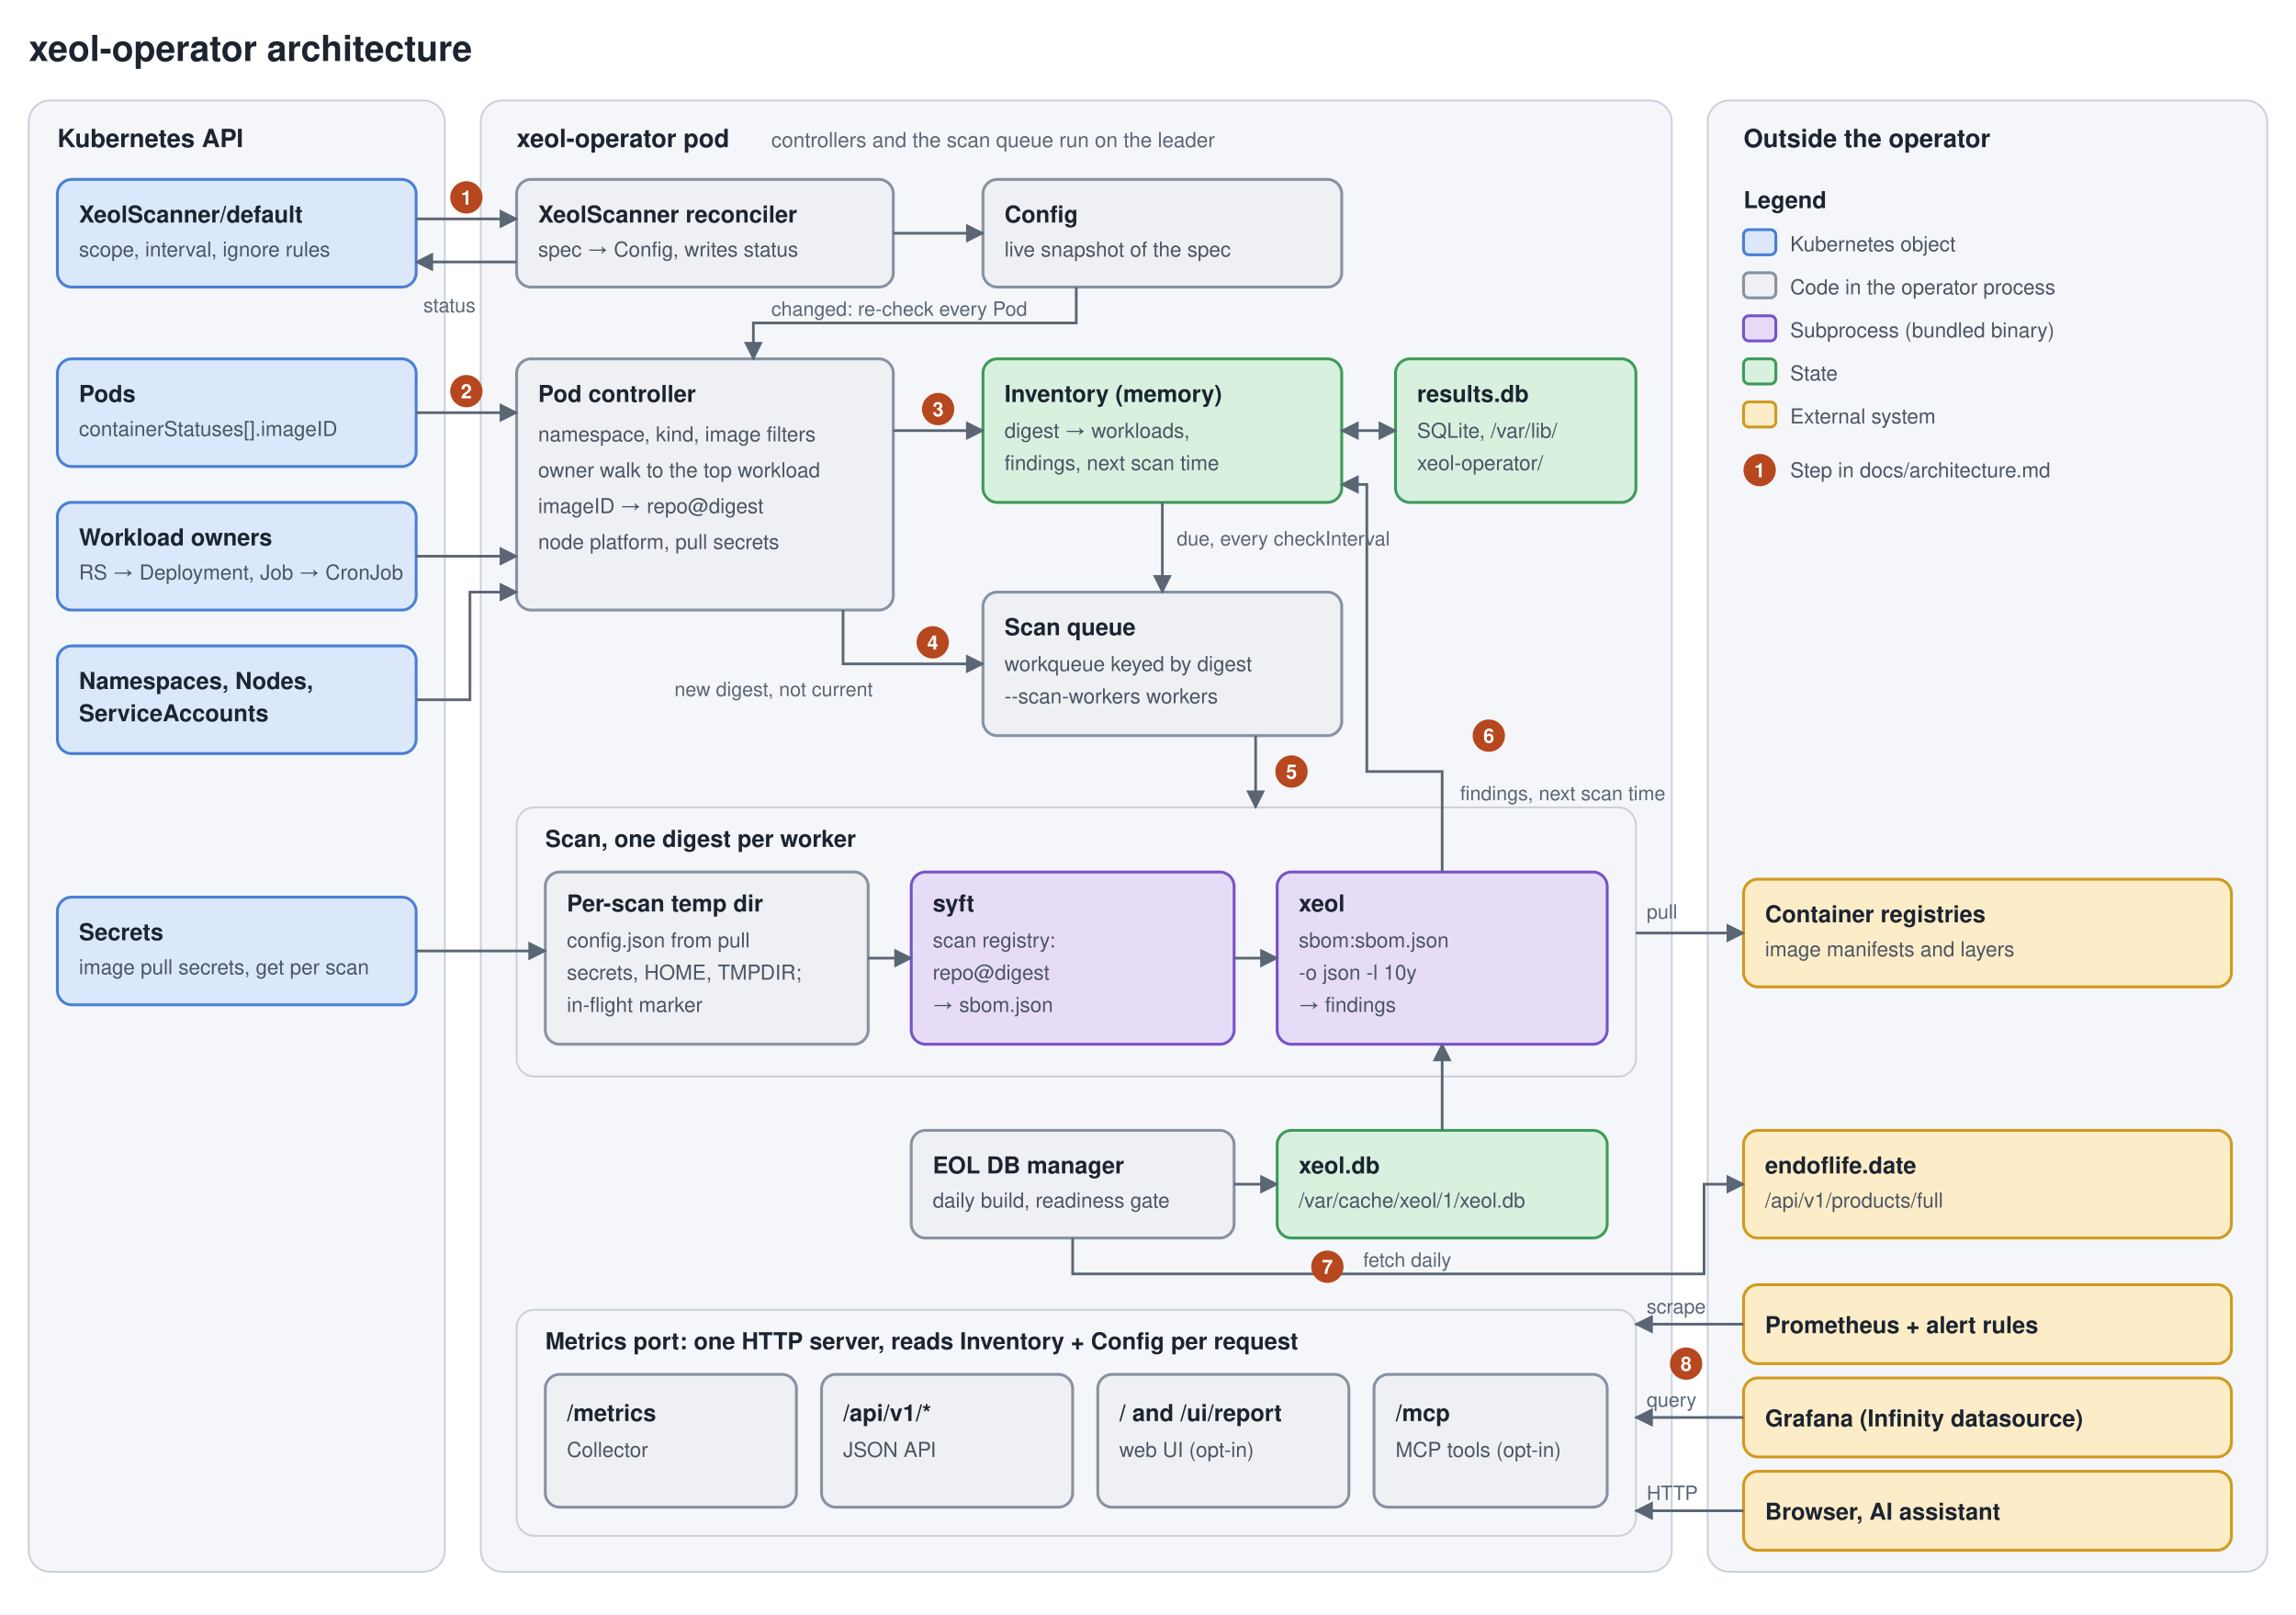
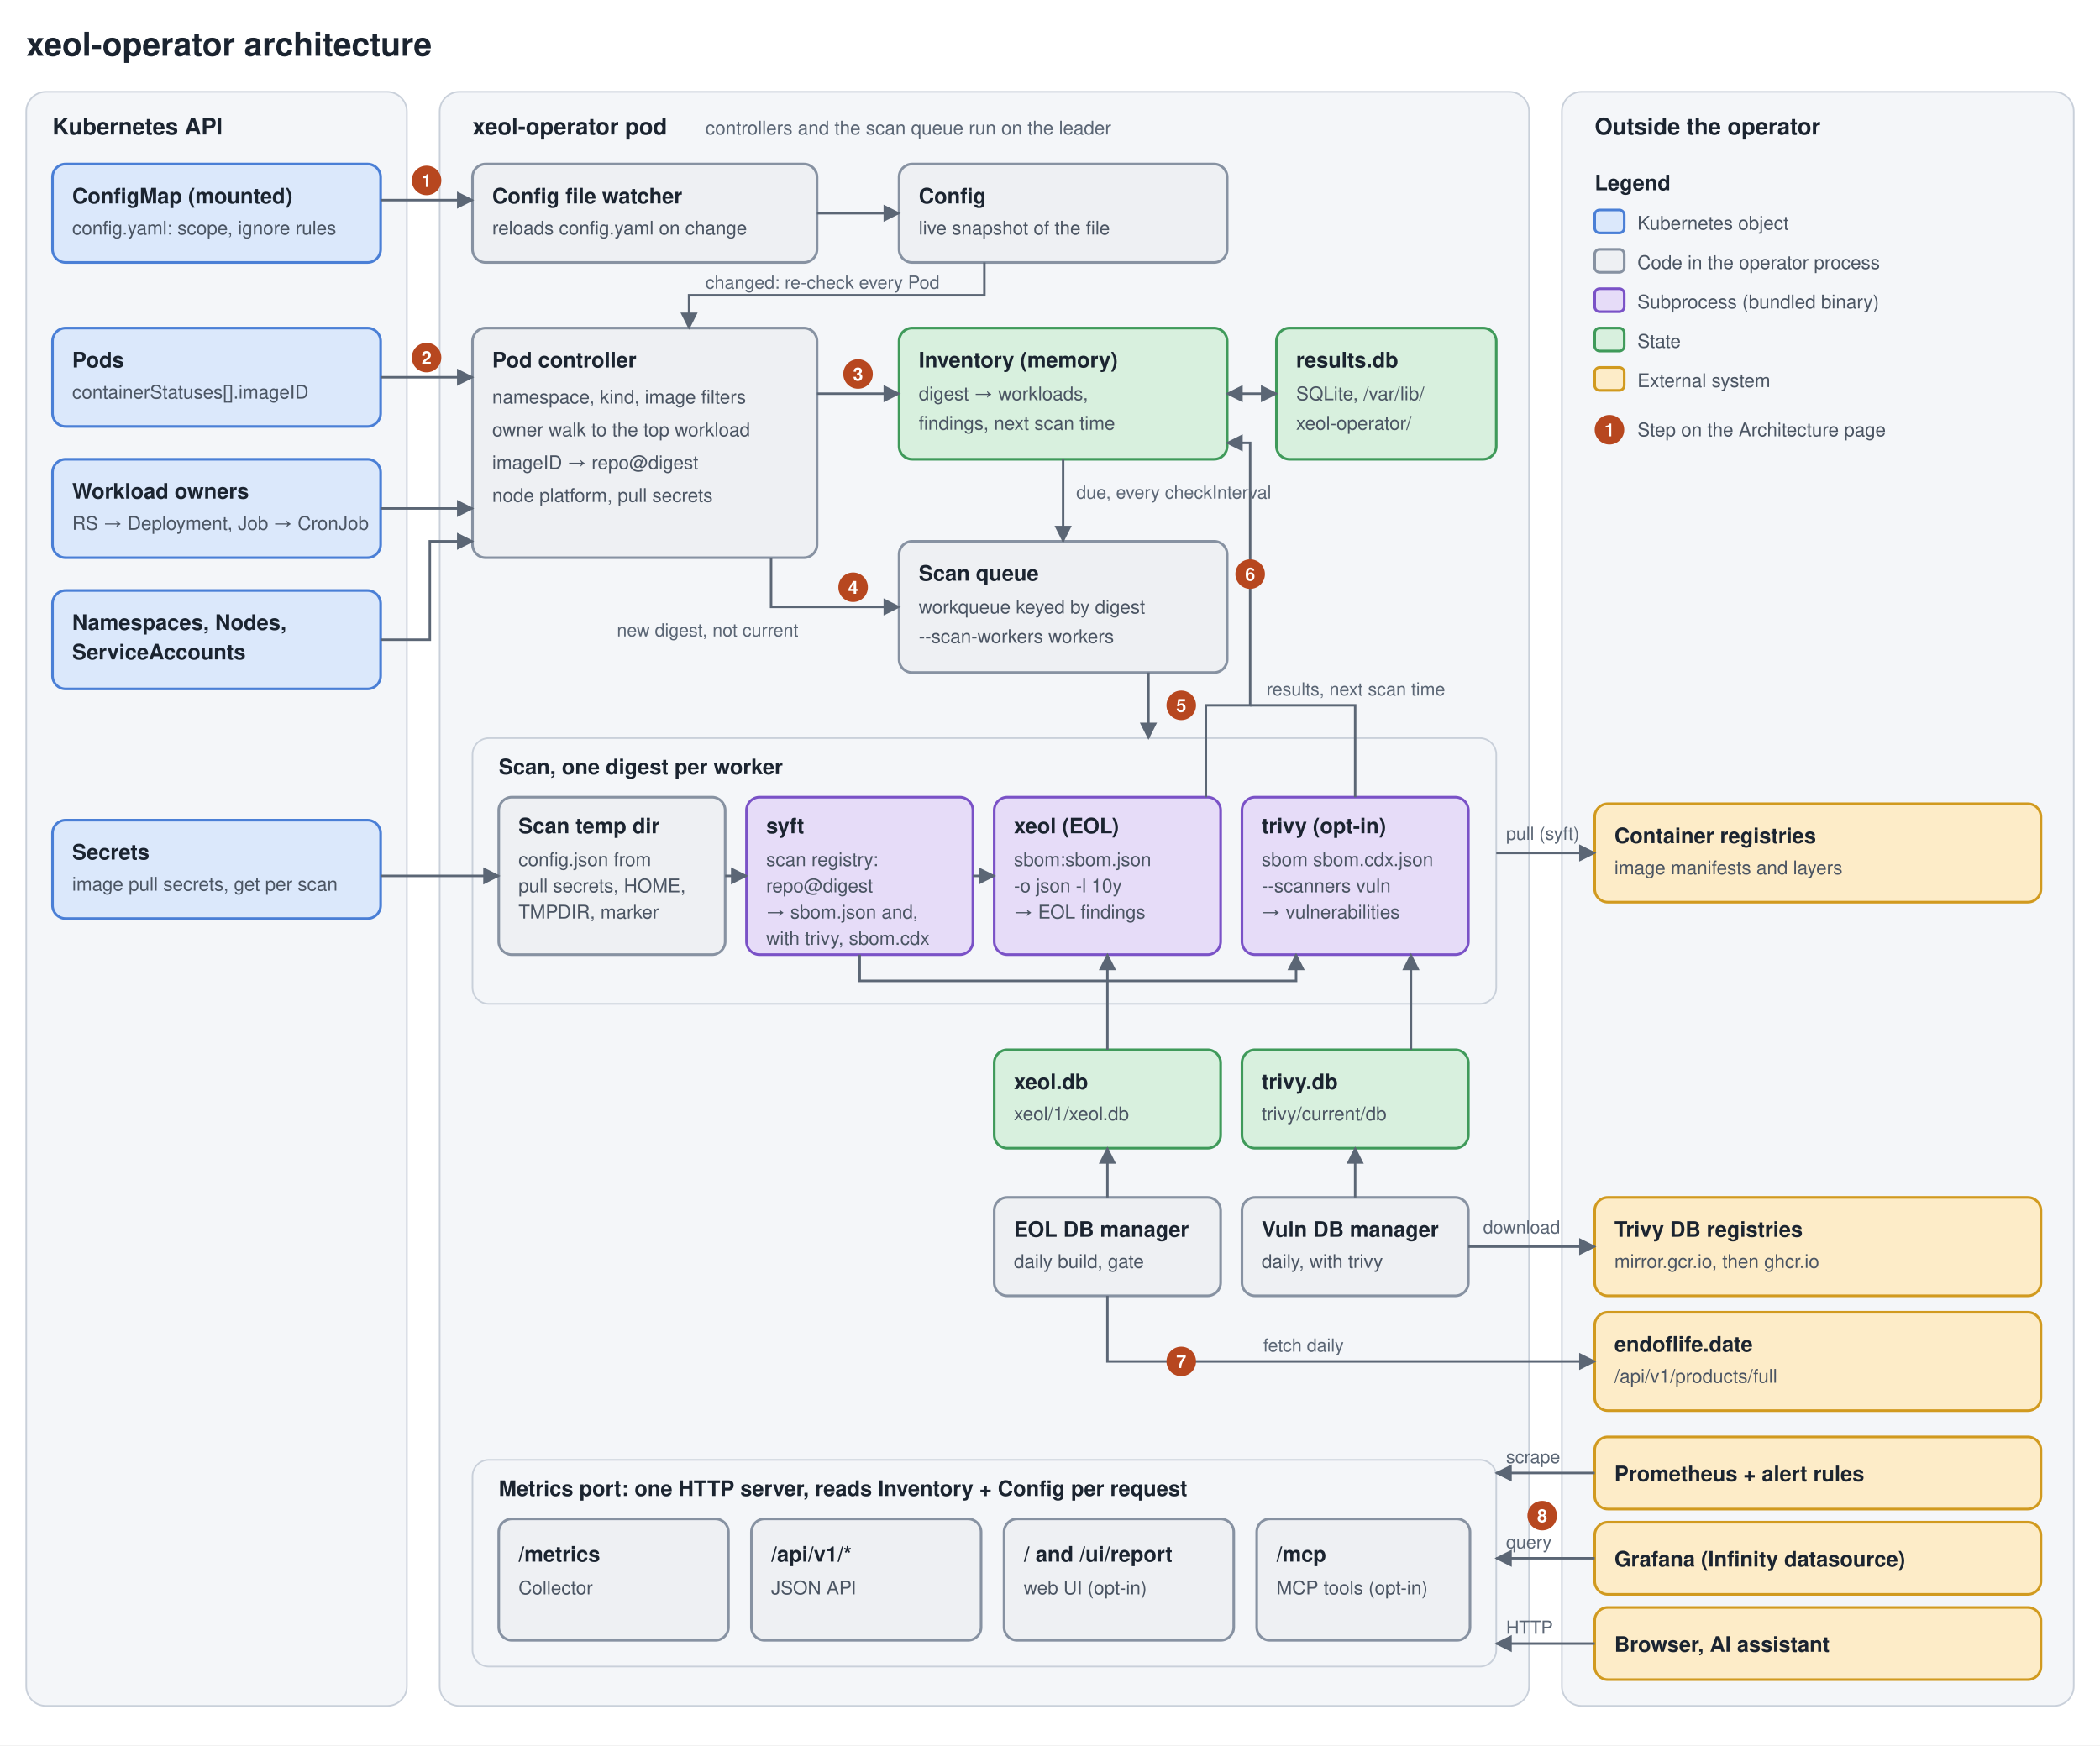
- <svg xmlns="http://www.w3.org/2000/svg" viewBox="0 0 1280 900" width="1280" height="900" role="img" aria-labelledby="title desc" font-family="system-ui, -apple-system, 'Segoe UI', Helvetica, Arial, sans-serif">
+ <svg xmlns="http://www.w3.org/2000/svg" viewBox="0 0 1280 1064" width="1280" height="1064" role="img" aria-labelledby="title desc" font-family="system-ui, -apple-system, 'Segoe UI', Helvetica, Arial, sans-serif">
  <style>
    .bg{fill:#ffffff}
    .grp{fill:#f4f6f9;stroke:#c9d0da}
    .k8s{fill:#dbe8fb;stroke:#4a7fd6}
    .code{fill:#eef0f3;stroke:#8792a2}
    .sub{fill:#e6dcf8;stroke:#7a52c7}
    .store{fill:#d8f0de;stroke:#3f9a5a}
    .ext{fill:#fdecc8;stroke:#d19a1f}
    .box{stroke-width:1.6}
    .h{font-size:13px;font-weight:650;fill:#1b2430}
    .s{font-size:11.5px;fill:#4b5563}
    .g{font-size:14px;font-weight:700;fill:#1b2430}
    .gs{font-size:11.5px;fill:#5b6675}
    .lbl{font-size:11px;fill:#5b6675}
    .ln{stroke:#5b6675;stroke-width:1.5;fill:none}
    .num{fill:#b7471f}
    .numt{font-size:11px;font-weight:700;fill:#ffffff}
    .tt{font-size:20px;font-weight:700;fill:#1b2430}
    #ah path{fill:#5b6675}
    @media (prefers-color-scheme: dark){
      .bg{fill:#0d1117}
      .grp{fill:#161b22;stroke:#30363d}
      .k8s{fill:#1d3556;stroke:#5b8fe0}
      .code{fill:#21262d;stroke:#7b8798}
      .sub{fill:#34285a;stroke:#9a77e0}
      .store{fill:#1b3d27;stroke:#52b070}
      .ext{fill:#4a3a14;stroke:#d9a935}
      .h,.g,.tt{fill:#e6edf3}
      .s,.gs,.lbl{fill:#9ba7b4}
      .ln{stroke:#9ba7b4}
      #ah path{fill:#9ba7b4}
      .num{fill:#f08a5f}
      .numt{fill:#0d1117}
    }
  </style>
  <defs>
    <marker id="ah" viewBox="0 0 10 10" refX="9" refY="5" markerWidth="7" markerHeight="7" orient="auto-start-reverse">
      <path d="M0,0 L10,5 L0,10 z" />
    </marker>
  </defs>
-   <rect class="bg" x="0" y="0" width="1280" height="900" />
+   <rect class="bg" x="0" y="0" width="1280" height="1064" />
  <text class="tt" x="16" y="34">xeol-operator architecture</text>
-   <rect class="grp" x="16" y="56" width="232" height="820" rx="12" />
+   <rect class="grp" x="16" y="56" width="232" height="984" rx="12" />
  <text class="g" x="32" y="82">Kubernetes API</text>
-   <rect class="grp" x="268" y="56" width="664" height="820" rx="12" />
+   <rect class="grp" x="268" y="56" width="664" height="984" rx="12" />
  <text class="g" x="288" y="82">xeol-operator pod</text>
  <text class="gs" x="430" y="82">controllers and the scan queue run on the leader</text>
-   <rect class="grp" x="952" y="56" width="312" height="820" rx="12" />
+   <rect class="grp" x="952" y="56" width="312" height="984" rx="12" />
  <text class="g" x="972" y="82">Outside the operator</text>
  <rect class="box k8s" x="32" y="100" width="200" height="60" rx="8" />
-   <text class="h" x="44" y="124">XeolScanner/default</text>
-   <text class="s" x="44" y="143">scope, interval, ignore rules</text>
+   <text class="h" x="44" y="124">ConfigMap (mounted)</text>
+   <text class="s" x="44" y="143">config.yaml: scope, ignore rules</text>
  <rect class="box k8s" x="32" y="200" width="200" height="60" rx="8" />
  <text class="h" x="44" y="224">Pods</text>
  <text class="s" x="44" y="243">containerStatuses[].imageID</text>
  <rect class="box k8s" x="32" y="280" width="200" height="60" rx="8" />
  <text class="h" x="44" y="304">Workload owners</text>
  <text class="s" x="44" y="323">RS → Deployment, Job → CronJob</text>
  <rect class="box k8s" x="32" y="360" width="200" height="60" rx="8" />
  <text class="h" x="44" y="384">Namespaces, Nodes,</text>
  <text class="h" x="44" y="402">ServiceAccounts</text>
  <rect class="box k8s" x="32" y="500" width="200" height="60" rx="8" />
  <text class="h" x="44" y="524">Secrets</text>
  <text class="s" x="44" y="543">image pull secrets, get per scan</text>
  <rect class="box code" x="288" y="100" width="210" height="60" rx="8" />
-   <text class="h" x="300" y="124">XeolScanner reconciler</text>
-   <text class="s" x="300" y="143">spec → Config, writes status</text>
+   <text class="h" x="300" y="124">Config file watcher</text>
+   <text class="s" x="300" y="143">reloads config.yaml on change</text>
  <rect class="box code" x="548" y="100" width="200" height="60" rx="8" />
  <text class="h" x="560" y="124">Config</text>
-   <text class="s" x="560" y="143">live snapshot of the spec</text>
+   <text class="s" x="560" y="143">live snapshot of the file</text>
  <rect class="box code" x="288" y="200" width="210" height="140" rx="8" />
  <text class="h" x="300" y="224">Pod controller</text>
  <text class="s" x="300" y="246">namespace, kind, image filters</text>
  <text class="s" x="300" y="266">owner walk to the top workload</text>
  <text class="s" x="300" y="286">imageID → repo@digest</text>
  <text class="s" x="300" y="306">node platform, pull secrets</text>
  <rect class="box store" x="548" y="200" width="200" height="80" rx="8" />
  <text class="h" x="560" y="224">Inventory (memory)</text>
  <text class="s" x="560" y="244">digest → workloads,</text>
  <text class="s" x="560" y="262">findings, next scan time</text>
  <rect class="box store" x="778" y="200" width="134" height="80" rx="8" />
  <text class="h" x="790" y="224">results.db</text>
  <text class="s" x="790" y="244">SQLite, /var/lib/</text>
  <text class="s" x="790" y="262">xeol-operator/</text>
  <rect class="box code" x="548" y="330" width="200" height="80" rx="8" />
  <text class="h" x="560" y="354">Scan queue</text>
  <text class="s" x="560" y="374">workqueue keyed by digest</text>
  <text class="s" x="560" y="392">--scan-workers workers</text>
-   <rect class="grp" x="288" y="450" width="624" height="150" rx="10" />
+   <rect class="grp" x="288" y="450" width="624" height="162" rx="10" />
  <text class="h" x="304" y="472">Scan, one digest per worker</text>
-   <rect class="box code" x="304" y="486" width="180" height="96" rx="8" />
-   <text class="h" x="316" y="508">Per-scan temp dir</text>
-   <text class="s" x="316" y="528">config.json from pull</text>
-   <text class="s" x="316" y="546">secrets, HOME, TMPDIR;</text>
-   <text class="s" x="316" y="564">in-flight marker</text>
-   <rect class="box sub" x="508" y="486" width="180" height="96" rx="8" />
-   <text class="h" x="520" y="508">syft</text>
-   <text class="s" x="520" y="528">scan registry:</text>
-   <text class="s" x="520" y="546">repo@digest</text>
-   <text class="s" x="520" y="564">→ sbom.json</text>
-   <rect class="box sub" x="712" y="486" width="184" height="96" rx="8" />
-   <text class="h" x="724" y="508">xeol</text>
-   <text class="s" x="724" y="528">sbom:sbom.json</text>
-   <text class="s" x="724" y="546">-o json -l 10y</text>
-   <text class="s" x="724" y="564">→ findings</text>
-   <rect class="box code" x="508" y="630" width="180" height="60" rx="8" />
-   <text class="h" x="520" y="654">EOL DB manager</text>
-   <text class="s" x="520" y="673">daily build, readiness gate</text>
-   <rect class="box store" x="712" y="630" width="184" height="60" rx="8" />
-   <text class="h" x="724" y="654">xeol.db</text>
-   <text class="s" x="724" y="673">/var/cache/xeol/1/xeol.db</text>
-   <rect class="grp" x="288" y="730" width="624" height="126" rx="10" />
-   <text class="h" x="304" y="752">Metrics port: one HTTP server, reads Inventory + Config per request</text>
-   <rect class="box code" x="304" y="766" width="140" height="74" rx="8" />
-   <text class="h" x="316" y="792">/metrics</text>
-   <text class="s" x="316" y="812">Collector</text>
-   <rect class="box code" x="458" y="766" width="140" height="74" rx="8" />
-   <text class="h" x="470" y="792">/api/v1/*</text>
-   <text class="s" x="470" y="812">JSON API</text>
-   <rect class="box code" x="612" y="766" width="140" height="74" rx="8" />
-   <text class="h" x="624" y="792">/ and /ui/report</text>
-   <text class="s" x="624" y="812">web UI (opt-in)</text>
-   <rect class="box code" x="766" y="766" width="130" height="74" rx="8" />
-   <text class="h" x="778" y="792">/mcp</text>
-   <text class="s" x="778" y="812">MCP tools (opt-in)</text>
+   <rect class="box code" x="304" y="486" width="138" height="96" rx="8" />
+   <text class="h" x="316" y="508">Scan temp dir</text>
+   <text class="s" x="316" y="528">config.json from</text>
+   <text class="s" x="316" y="544">pull secrets, HOME,</text>
+   <text class="s" x="316" y="560">TMPDIR, marker</text>
+   <rect class="box sub" x="455" y="486" width="138" height="96" rx="8" />
+   <text class="h" x="467" y="508">syft</text>
+   <text class="s" x="467" y="528">scan registry:</text>
+   <text class="s" x="467" y="544">repo@digest</text>
+   <text class="s" x="467" y="560">→ sbom.json and,</text>
+   <text class="s" x="467" y="576">with trivy, sbom.cdx</text>
+   <rect class="box sub" x="606" y="486" width="138" height="96" rx="8" />
+   <text class="h" x="618" y="508">xeol (EOL)</text>
+   <text class="s" x="618" y="528">sbom:sbom.json</text>
+   <text class="s" x="618" y="544">-o json -l 10y</text>
+   <text class="s" x="618" y="560">→ EOL findings</text>
+   <rect class="box sub" x="757" y="486" width="138" height="96" rx="8" />
+   <text class="h" x="769" y="508">trivy (opt-in)</text>
+   <text class="s" x="769" y="528">sbom sbom.cdx.json</text>
+   <text class="s" x="769" y="544">--scanners vuln</text>
+   <text class="s" x="769" y="560">→ vulnerabilities</text>
+   <rect class="box store" x="606" y="640" width="138" height="60" rx="8" />
+   <text class="h" x="618" y="664">xeol.db</text>
+   <text class="s" x="618" y="683">xeol/1/xeol.db</text>
+   <rect class="box store" x="757" y="640" width="138" height="60" rx="8" />
+   <text class="h" x="769" y="664">trivy.db</text>
+   <text class="s" x="769" y="683">trivy/current/db</text>
+   <rect class="box code" x="606" y="730" width="138" height="60" rx="8" />
+   <text class="h" x="618" y="754">EOL DB manager</text>
+   <text class="s" x="618" y="773">daily build, gate</text>
+   <rect class="box code" x="757" y="730" width="138" height="60" rx="8" />
+   <text class="h" x="769" y="754">Vuln DB manager</text>
+   <text class="s" x="769" y="773">daily, with trivy</text>
+   <rect class="grp" x="288" y="890" width="624" height="126" rx="10" />
+   <text class="h" x="304" y="912">Metrics port: one HTTP server, reads Inventory + Config per request</text>
+   <rect class="box code" x="304" y="926" width="140" height="74" rx="8" />
+   <text class="h" x="316" y="952">/metrics</text>
+   <text class="s" x="316" y="972">Collector</text>
+   <rect class="box code" x="458" y="926" width="140" height="74" rx="8" />
+   <text class="h" x="470" y="952">/api/v1/*</text>
+   <text class="s" x="470" y="972">JSON API</text>
+   <rect class="box code" x="612" y="926" width="140" height="74" rx="8" />
+   <text class="h" x="624" y="952">/ and /ui/report</text>
+   <text class="s" x="624" y="972">web UI (opt-in)</text>
+   <rect class="box code" x="766" y="926" width="130" height="74" rx="8" />
+   <text class="h" x="778" y="952">/mcp</text>
+   <text class="s" x="778" y="972">MCP tools (opt-in)</text>
  <rect class="box ext" x="972" y="490" width="272" height="60" rx="8" />
  <text class="h" x="984" y="514">Container registries</text>
  <text class="s" x="984" y="533">image manifests and layers</text>
-   <rect class="box ext" x="972" y="630" width="272" height="60" rx="8" />
-   <text class="h" x="984" y="654">endoflife.date</text>
-   <text class="s" x="984" y="673">/api/v1/products/full</text>
-   <rect class="box ext" x="972" y="716" width="272" height="44" rx="8" />
-   <text class="h" x="984" y="743">Prometheus + alert rules</text>
-   <rect class="box ext" x="972" y="768" width="272" height="44" rx="8" />
-   <text class="h" x="984" y="795">Grafana (Infinity datasource)</text>
-   <rect class="box ext" x="972" y="820" width="272" height="44" rx="8" />
-   <text class="h" x="984" y="847">Browser, AI assistant</text>
+   <rect class="box ext" x="972" y="730" width="272" height="60" rx="8" />
+   <text class="h" x="984" y="754">Trivy DB registries</text>
+   <text class="s" x="984" y="773">mirror.gcr.io, then ghcr.io</text>
+   <rect class="box ext" x="972" y="800" width="272" height="60" rx="8" />
+   <text class="h" x="984" y="824">endoflife.date</text>
+   <text class="s" x="984" y="843">/api/v1/products/full</text>
+   <rect class="box ext" x="972" y="876" width="272" height="44" rx="8" />
+   <text class="h" x="984" y="903">Prometheus + alert rules</text>
+   <rect class="box ext" x="972" y="928" width="272" height="44" rx="8" />
+   <text class="h" x="984" y="955">Grafana (Infinity datasource)</text>
+   <rect class="box ext" x="972" y="980" width="272" height="44" rx="8" />
+   <text class="h" x="984" y="1007">Browser, AI assistant</text>
  <text class="h" x="972" y="116">Legend</text>
  <rect class="box k8s" x="972" y="128" width="18" height="14" rx="3" />
  <text class="s" x="998" y="140">Kubernetes object</text>
  <rect class="box code" x="972" y="152" width="18" height="14" rx="3" />
  <text class="s" x="998" y="164">Code in the operator process</text>
  <rect class="box sub" x="972" y="176" width="18" height="14" rx="3" />
  <text class="s" x="998" y="188">Subprocess (bundled binary)</text>
  <rect class="box store" x="972" y="200" width="18" height="14" rx="3" />
  <text class="s" x="998" y="212">State</text>
  <rect class="box ext" x="972" y="224" width="18" height="14" rx="3" />
  <text class="s" x="998" y="236">External system</text>
  <circle class="num" cx="981" cy="262" r="9" />
  <text class="numt" x="981" y="266" text-anchor="middle">1</text>
-   <text class="s" x="998" y="266">Step in docs/architecture.md</text>
+   <text class="s" x="998" y="266">Step on the Architecture page</text>
  <path class="ln" d="M232 122 H288" marker-end="url(#ah)" />
-   <path class="ln" d="M288 146 H232" marker-end="url(#ah)" />
-   <text class="lbl" x="236" y="174">status</text>
  <path class="ln" d="M498 130 H548" marker-end="url(#ah)" />
  <path class="ln" d="M600 160 V180 H420 V200" marker-end="url(#ah)" />
  <text class="lbl" x="430" y="176">changed: re-check every Pod</text>
  <path class="ln" d="M232 230 H288" marker-end="url(#ah)" />
  <path class="ln" d="M232 310 H288" marker-end="url(#ah)" />
  <path class="ln" d="M232 390 H262 V330 H288" marker-end="url(#ah)" />
  <path class="ln" d="M498 240 H548" marker-end="url(#ah)" />
  <path class="ln" d="M748 240 H778" marker-start="url(#ah)" marker-end="url(#ah)" />
  <path class="ln" d="M470 340 V370 H548" marker-end="url(#ah)" />
  <text class="lbl" x="376" y="388">new digest, not current</text>
  <path class="ln" d="M648 280 V330" marker-end="url(#ah)" />
  <text class="lbl" x="656" y="304">due, every checkInterval</text>
  <path class="ln" d="M700 410 V450" marker-end="url(#ah)" />
-   <path class="ln" d="M232 530 H304" marker-end="url(#ah)" />
-   <path class="ln" d="M484 534 H508" marker-end="url(#ah)" />
-   <path class="ln" d="M688 534 H712" marker-end="url(#ah)" />
+   <path class="ln" d="M232 534 H304" marker-end="url(#ah)" />
+   <path class="ln" d="M442 534 H455" marker-end="url(#ah)" />
+   <path class="ln" d="M593 534 H606" marker-end="url(#ah)" />
+   <path class="ln" d="M524 582 V598 H790 V582" marker-end="url(#ah)" />
  <path class="ln" d="M912 520 H972" marker-end="url(#ah)" />
-   <text class="lbl" x="918" y="512">pull</text>
-   <path class="ln" d="M804 486 V430 H762 V270 H748" marker-end="url(#ah)" />
-   <text class="lbl" x="814" y="446">findings, next scan time</text>
-   <path class="ln" d="M688 660 H712" marker-end="url(#ah)" />
-   <path class="ln" d="M804 630 V582" marker-end="url(#ah)" />
-   <path class="ln" d="M598 690 V710 H950 V660 H972" marker-end="url(#ah)" />
-   <text class="lbl" x="760" y="706">fetch daily</text>
-   <path class="ln" d="M972 738 H912" marker-end="url(#ah)" />
-   <text class="lbl" x="918" y="732">scrape</text>
-   <path class="ln" d="M972 790 H912" marker-end="url(#ah)" />
-   <text class="lbl" x="918" y="784">query</text>
-   <path class="ln" d="M972 842 H912" marker-end="url(#ah)" />
-   <text class="lbl" x="918" y="836">HTTP</text>
+   <text class="lbl" x="918" y="512">pull (syft)</text>
+   <path class="ln" d="M735 486 V430 H762 V270 H748" marker-end="url(#ah)" />
+   <path class="ln" d="M826 486 V430 H762" />
+   <text class="lbl" x="772" y="424">results, next scan time</text>
+   <path class="ln" d="M675 640 V582" marker-end="url(#ah)" />
+   <path class="ln" d="M860 640 V582" marker-end="url(#ah)" />
+   <path class="ln" d="M675 730 V700" marker-end="url(#ah)" />
+   <path class="ln" d="M826 730 V700" marker-end="url(#ah)" />
+   <path class="ln" d="M675 790 V830 H972" marker-end="url(#ah)" />
+   <text class="lbl" x="770" y="824">fetch daily</text>
+   <path class="ln" d="M895 760 H972" marker-end="url(#ah)" />
+   <text class="lbl" x="904" y="752">download</text>
+   <path class="ln" d="M972 898 H912" marker-end="url(#ah)" />
+   <text class="lbl" x="918" y="892">scrape</text>
+   <path class="ln" d="M972 950 H912" marker-end="url(#ah)" />
+   <text class="lbl" x="918" y="944">query</text>
+   <path class="ln" d="M972 1002 H912" marker-end="url(#ah)" />
+   <text class="lbl" x="918" y="996">HTTP</text>
  <circle class="num" cx="260" cy="110" r="9" />
  <text class="numt" x="260" y="114" text-anchor="middle">1</text>
  <circle class="num" cx="260" cy="218" r="9" />
  <text class="numt" x="260" y="222" text-anchor="middle">2</text>
  <circle class="num" cx="523" cy="228" r="9" />
  <text class="numt" x="523" y="232" text-anchor="middle">3</text>
  <circle class="num" cx="520" cy="358" r="9" />
  <text class="numt" x="520" y="362" text-anchor="middle">4</text>
  <circle class="num" cx="720" cy="430" r="9" />
  <text class="numt" x="720" y="434" text-anchor="middle">5</text>
-   <circle class="num" cx="830" cy="410" r="9" />
-   <text class="numt" x="830" y="414" text-anchor="middle">6</text>
-   <circle class="num" cx="740" cy="706" r="9" />
-   <text class="numt" x="740" y="710" text-anchor="middle">7</text>
-   <circle class="num" cx="940" cy="760" r="9" />
-   <text class="numt" x="940" y="764" text-anchor="middle">8</text>
+   <circle class="num" cx="762" cy="350" r="9" />
+   <text class="numt" x="762" y="354" text-anchor="middle">6</text>
+   <circle class="num" cx="720" cy="830" r="9" />
+   <text class="numt" x="720" y="834" text-anchor="middle">7</text>
+   <circle class="num" cx="940" cy="924" r="9" />
+   <text class="numt" x="940" y="928" text-anchor="middle">8</text>
</svg>
